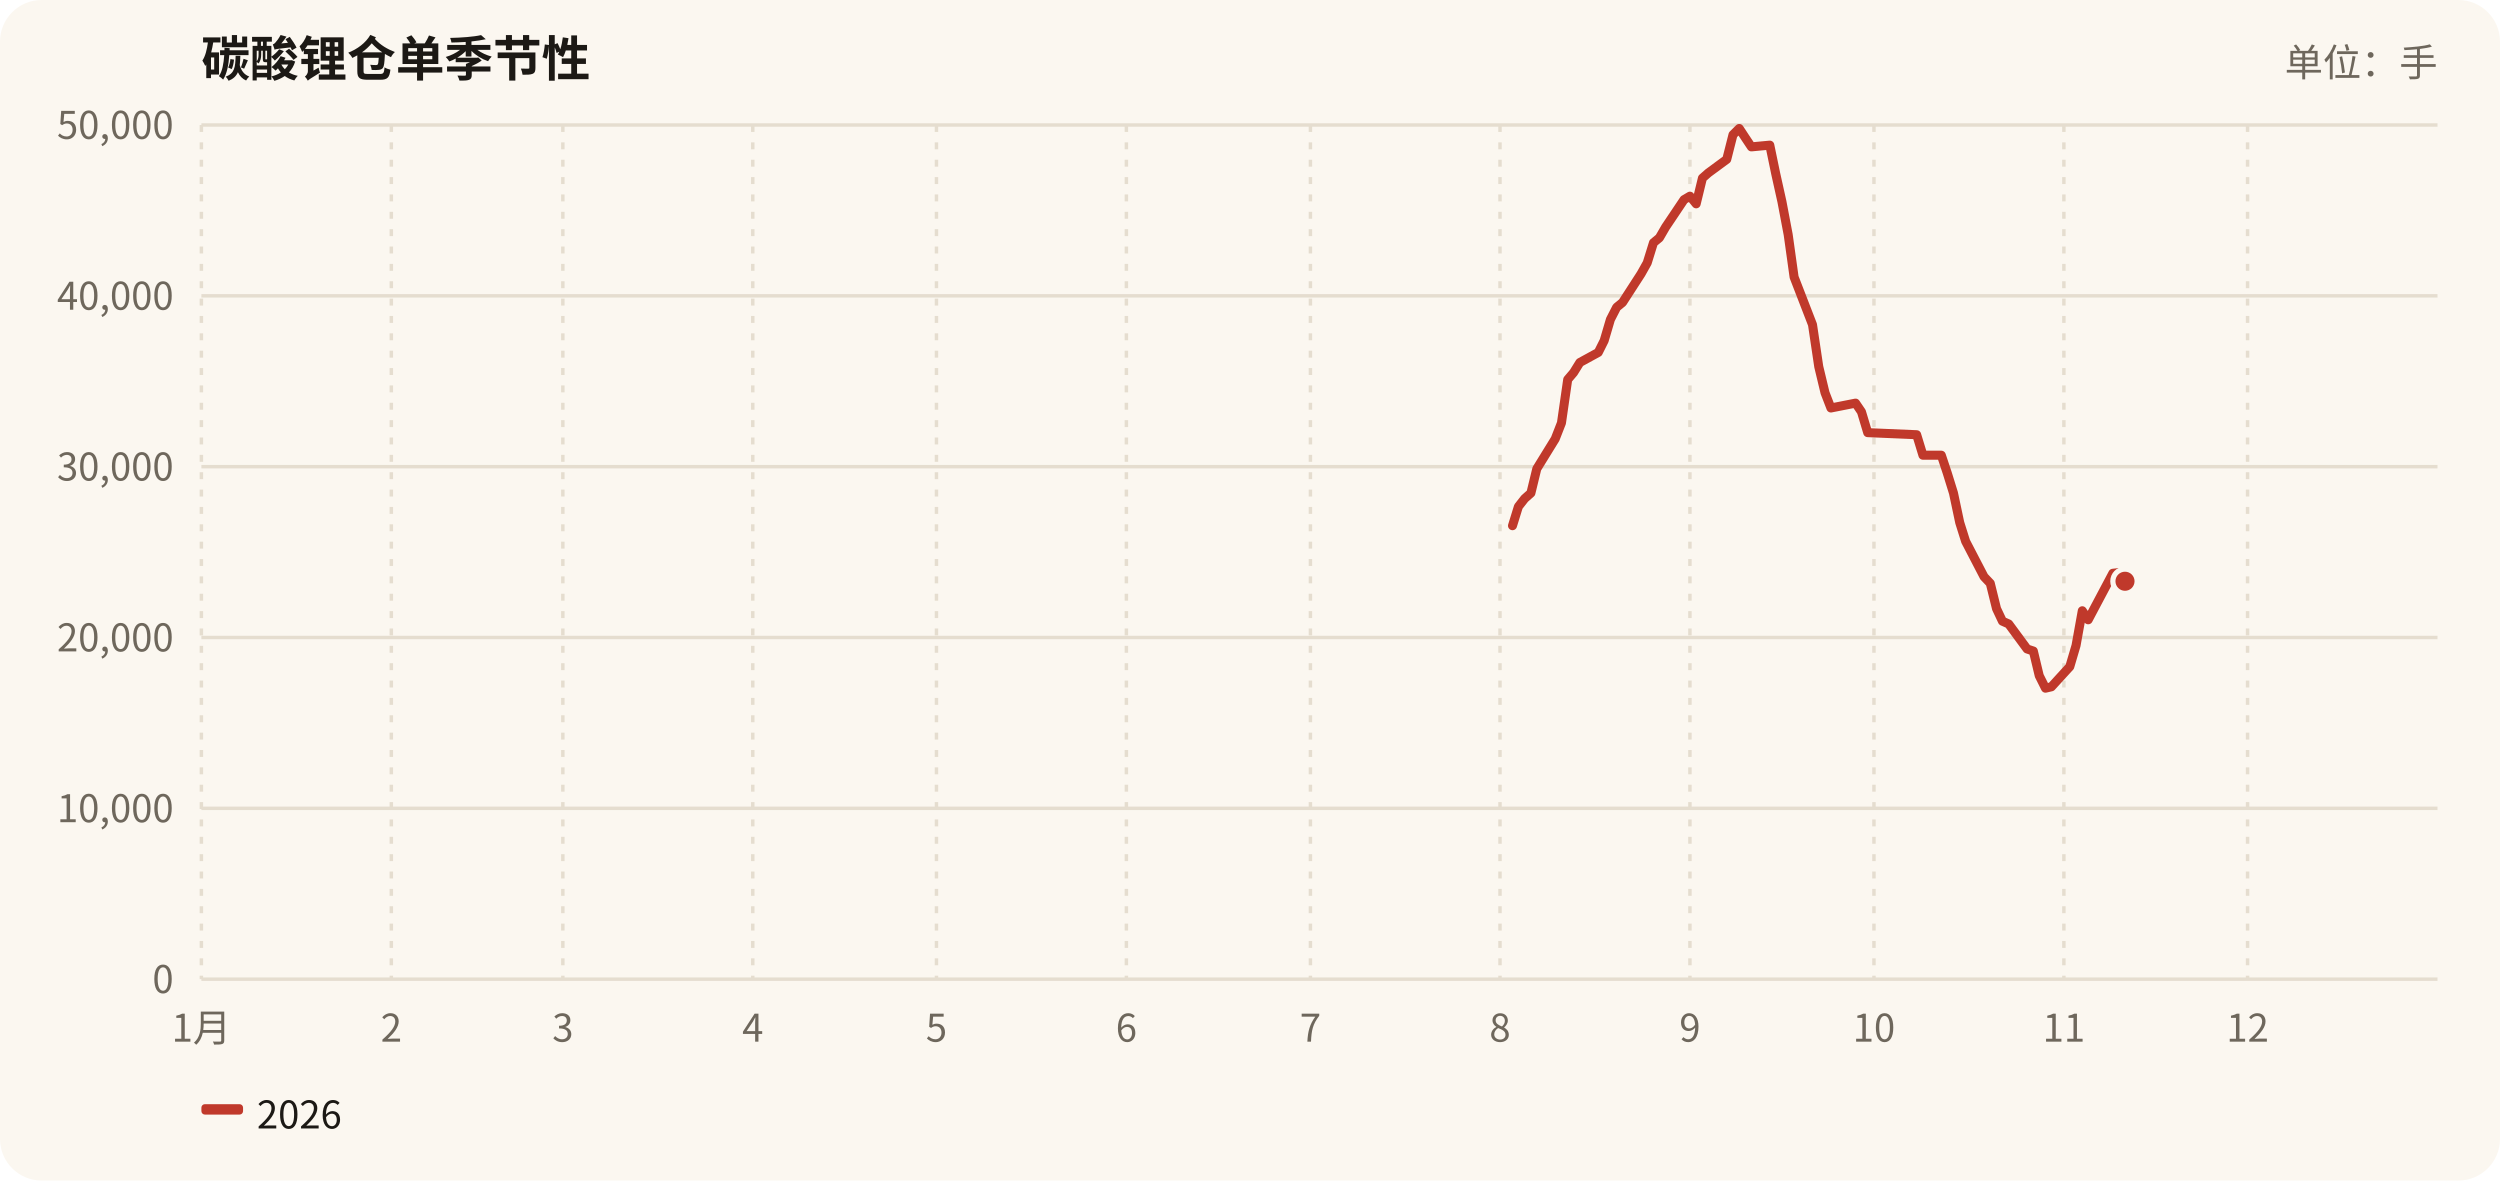
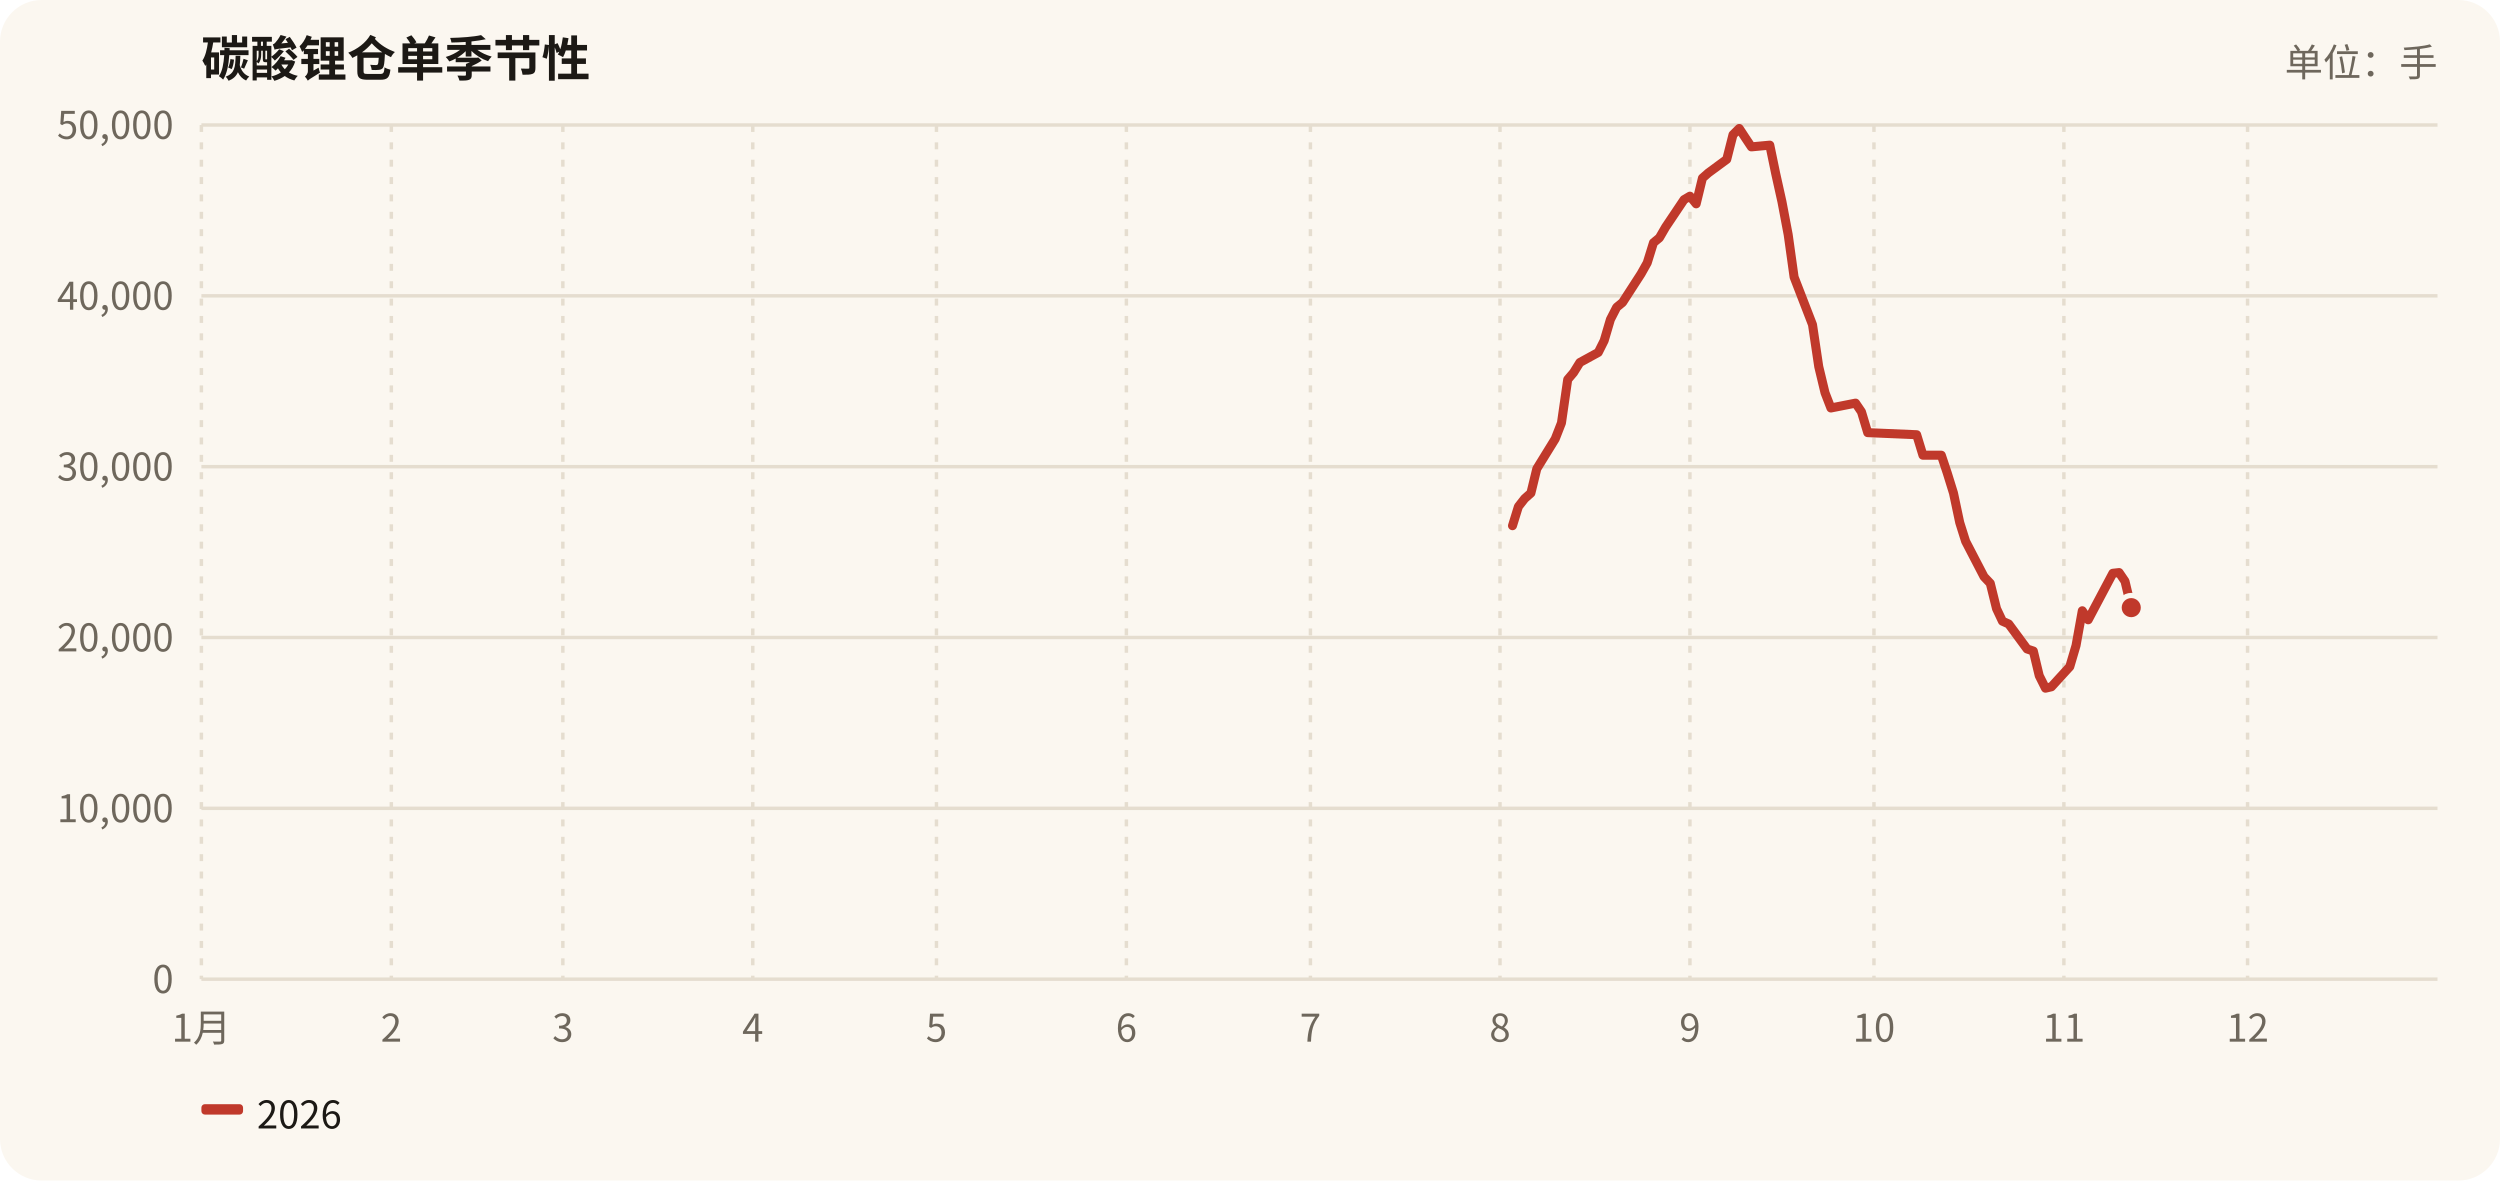
<svg xmlns="http://www.w3.org/2000/svg" viewBox="0 0 720 340" width="100%" height="auto" class="season-svg" role="img" aria-label="碳酸锂仓单季节性">
  <rect x="0" y="0" width="720" height="340" fill="var(--chart-bg,#fbf7f0)" rx="12" />
  <line x1="58" y1="282.0" x2="702" y2="282.0" stroke="var(--chart-grid,#e5ddcf)" stroke-width="1" />
  <text x="50" y="286.0" text-anchor="end" font-size="11" fill="var(--chart-muted,#6e675c)" font-family="Noto Sans CJK SC, Noto Sans SC, sans-serif">0</text>
  <line x1="58" y1="232.8" x2="702" y2="232.8" stroke="var(--chart-grid,#e5ddcf)" stroke-width="1" />
  <text x="50" y="236.8" text-anchor="end" font-size="11" fill="var(--chart-muted,#6e675c)" font-family="Noto Sans CJK SC, Noto Sans SC, sans-serif">10,000</text>
  <line x1="58" y1="183.6" x2="702" y2="183.6" stroke="var(--chart-grid,#e5ddcf)" stroke-width="1" />
  <text x="50" y="187.6" text-anchor="end" font-size="11" fill="var(--chart-muted,#6e675c)" font-family="Noto Sans CJK SC, Noto Sans SC, sans-serif">20,000</text>
  <line x1="58" y1="134.4" x2="702" y2="134.4" stroke="var(--chart-grid,#e5ddcf)" stroke-width="1" />
  <text x="50" y="138.4" text-anchor="end" font-size="11" fill="var(--chart-muted,#6e675c)" font-family="Noto Sans CJK SC, Noto Sans SC, sans-serif">30,000</text>
  <line x1="58" y1="85.2" x2="702" y2="85.2" stroke="var(--chart-grid,#e5ddcf)" stroke-width="1" />
  <text x="50" y="89.2" text-anchor="end" font-size="11" fill="var(--chart-muted,#6e675c)" font-family="Noto Sans CJK SC, Noto Sans SC, sans-serif">40,000</text>
  <line x1="58" y1="36.0" x2="702" y2="36.0" stroke="var(--chart-grid,#e5ddcf)" stroke-width="1" />
  <text x="50" y="40.0" text-anchor="end" font-size="11" fill="var(--chart-muted,#6e675c)" font-family="Noto Sans CJK SC, Noto Sans SC, sans-serif">50,000</text>
  <line x1="58.0" y1="36" x2="58.0" y2="282" stroke="var(--chart-grid,#e5ddcf)" stroke-width="1" stroke-dasharray="2 3" />
  <text x="58.0" y="300" text-anchor="middle" font-size="11" fill="var(--chart-muted,#6e675c)" font-family="Noto Sans CJK SC, Noto Sans SC, sans-serif">1月</text>
  <line x1="112.7" y1="36" x2="112.7" y2="282" stroke="var(--chart-grid,#e5ddcf)" stroke-width="1" stroke-dasharray="2 3" />
  <text x="112.7" y="300" text-anchor="middle" font-size="11" fill="var(--chart-muted,#6e675c)" font-family="Noto Sans CJK SC, Noto Sans SC, sans-serif">2</text>
  <line x1="162.1" y1="36" x2="162.1" y2="282" stroke="var(--chart-grid,#e5ddcf)" stroke-width="1" stroke-dasharray="2 3" />
  <text x="162.1" y="300" text-anchor="middle" font-size="11" fill="var(--chart-muted,#6e675c)" font-family="Noto Sans CJK SC, Noto Sans SC, sans-serif">3</text>
  <line x1="216.8" y1="36" x2="216.8" y2="282" stroke="var(--chart-grid,#e5ddcf)" stroke-width="1" stroke-dasharray="2 3" />
  <text x="216.8" y="300" text-anchor="middle" font-size="11" fill="var(--chart-muted,#6e675c)" font-family="Noto Sans CJK SC, Noto Sans SC, sans-serif">4</text>
  <line x1="269.7" y1="36" x2="269.7" y2="282" stroke="var(--chart-grid,#e5ddcf)" stroke-width="1" stroke-dasharray="2 3" />
  <text x="269.7" y="300" text-anchor="middle" font-size="11" fill="var(--chart-muted,#6e675c)" font-family="Noto Sans CJK SC, Noto Sans SC, sans-serif">5</text>
  <line x1="324.4" y1="36" x2="324.4" y2="282" stroke="var(--chart-grid,#e5ddcf)" stroke-width="1" stroke-dasharray="2 3" />
  <text x="324.4" y="300" text-anchor="middle" font-size="11" fill="var(--chart-muted,#6e675c)" font-family="Noto Sans CJK SC, Noto Sans SC, sans-serif">6</text>
  <line x1="377.4" y1="36" x2="377.4" y2="282" stroke="var(--chart-grid,#e5ddcf)" stroke-width="1" stroke-dasharray="2 3" />
  <text x="377.4" y="300" text-anchor="middle" font-size="11" fill="var(--chart-muted,#6e675c)" font-family="Noto Sans CJK SC, Noto Sans SC, sans-serif">7</text>
  <line x1="432.0" y1="36" x2="432.0" y2="282" stroke="var(--chart-grid,#e5ddcf)" stroke-width="1" stroke-dasharray="2 3" />
  <text x="432.0" y="300" text-anchor="middle" font-size="11" fill="var(--chart-muted,#6e675c)" font-family="Noto Sans CJK SC, Noto Sans SC, sans-serif">8</text>
  <line x1="486.7" y1="36" x2="486.7" y2="282" stroke="var(--chart-grid,#e5ddcf)" stroke-width="1" stroke-dasharray="2 3" />
  <text x="486.7" y="300" text-anchor="middle" font-size="11" fill="var(--chart-muted,#6e675c)" font-family="Noto Sans CJK SC, Noto Sans SC, sans-serif">9</text>
  <line x1="539.7" y1="36" x2="539.7" y2="282" stroke="var(--chart-grid,#e5ddcf)" stroke-width="1" stroke-dasharray="2 3" />
  <text x="539.7" y="300" text-anchor="middle" font-size="11" fill="var(--chart-muted,#6e675c)" font-family="Noto Sans CJK SC, Noto Sans SC, sans-serif">10</text>
  <line x1="594.4" y1="36" x2="594.4" y2="282" stroke="var(--chart-grid,#e5ddcf)" stroke-width="1" stroke-dasharray="2 3" />
  <text x="594.4" y="300" text-anchor="middle" font-size="11" fill="var(--chart-muted,#6e675c)" font-family="Noto Sans CJK SC, Noto Sans SC, sans-serif">11</text>
  <line x1="647.3" y1="36" x2="647.3" y2="282" stroke="var(--chart-grid,#e5ddcf)" stroke-width="1" stroke-dasharray="2 3" />
  <text x="647.3" y="300" text-anchor="middle" font-size="11" fill="var(--chart-muted,#6e675c)" font-family="Noto Sans CJK SC, Noto Sans SC, sans-serif">12</text>
-   <path d="M 435.6,151.4 L 437.3,145.9 L 439.1,143.6 L 440.9,142.0 L 442.6,135.0 L 447.9,126.4 L 449.7,121.8 L 451.5,109.3 L 453.2,107.3 L 455.0,104.4 L 460.3,101.5 L 462.0,98.1 L 463.8,92.0 L 465.6,88.5 L 467.3,87.1 L 472.6,78.9 L 474.4,75.7 L 476.2,69.9 L 477.9,68.5 L 479.7,65.4 L 485.0,57.5 L 486.7,56.5 L 488.5,58.7 L 490.3,51.3 L 492.0,49.8 L 497.3,45.9 L 499.1,38.8 L 500.9,37.0 L 502.6,39.6 L 504.4,42.3 L 509.7,41.8 L 511.4,50.0 L 513.2,58.1 L 515.0,67.6 L 516.7,79.8 L 522.0,93.5 L 523.8,105.6 L 525.6,113.1 L 527.3,117.5 L 534.4,116.1 L 536.1,118.6 L 537.9,124.6 L 552.0,125.2 L 553.8,131.1 L 559.1,131.1 L 560.8,136.2 L 562.6,142.0 L 564.4,150.5 L 566.1,155.9 L 571.4,166.1 L 573.2,168.0 L 575.0,175.3 L 576.7,178.9 L 578.5,179.7 L 583.8,186.9 L 585.6,187.5 L 587.3,194.6 L 589.1,198.2 L 590.8,197.8 L 596.1,192.0 L 597.9,185.9 L 599.7,175.9 L 601.4,178.5 L 603.2,175.1 L 608.5,165.1 L 610.3,164.9 L 612.0,167.4" fill="none" stroke="#c0392b" stroke-width="2.6" stroke-linejoin="round" stroke-linecap="round" />
-   <circle cx="612.0" cy="167.4" r="3.5" fill="#c0392b" stroke="var(--chart-bg,#fbf7f0)" stroke-width="1.5" />
+   <path d="M 435.6,151.4 L 437.3,145.9 L 439.1,143.6 L 440.9,142.0 L 442.6,135.0 L 447.9,126.4 L 449.7,121.8 L 451.5,109.3 L 453.2,107.3 L 455.0,104.4 L 460.3,101.5 L 462.0,98.1 L 463.8,92.0 L 465.6,88.5 L 467.3,87.1 L 472.6,78.9 L 474.4,75.7 L 476.2,69.9 L 477.9,68.5 L 479.7,65.4 L 485.0,57.5 L 486.7,56.5 L 488.5,58.7 L 490.3,51.3 L 492.0,49.8 L 497.3,45.9 L 499.1,38.8 L 500.9,37.0 L 502.6,39.6 L 504.4,42.3 L 509.7,41.8 L 511.4,50.0 L 513.2,58.1 L 515.0,67.6 L 516.7,79.8 L 522.0,93.5 L 523.8,105.6 L 525.6,113.1 L 527.3,117.5 L 534.4,116.1 L 536.1,118.6 L 537.9,124.6 L 552.0,125.2 L 553.8,131.1 L 559.1,131.1 L 560.8,136.2 L 562.6,142.0 L 564.4,150.5 L 566.1,155.9 L 571.4,166.1 L 573.2,168.0 L 575.0,175.3 L 576.7,178.9 L 578.5,179.7 L 583.8,186.9 L 585.6,187.5 L 587.3,194.6 L 589.1,198.2 L 590.8,197.8 L 596.1,192.0 L 597.9,185.9 L 599.7,175.9 L 601.4,178.5 L 603.2,175.1 L 608.5,165.1 L 610.3,164.9 L 612.0,167.4 L 613.8,175.0" fill="none" stroke="#c0392b" stroke-width="2.6" stroke-linejoin="round" stroke-linecap="round" />
+   <circle cx="613.8" cy="175.0" r="3.5" fill="#c0392b" stroke="var(--chart-bg,#fbf7f0)" stroke-width="1.5" />
  <text x="58" y="22" font-size="14" font-weight="650" fill="var(--chart-ink,#1c1915)" font-family="Noto Sans CJK SC, Noto Sans SC, sans-serif">碳酸锂仓单季节性</text>
  <text x="702" y="22" text-anchor="end" font-size="11" fill="var(--chart-muted,#6e675c)" font-family="Noto Sans CJK SC, Noto Sans SC, sans-serif">单位：手</text>
  <rect x="58" y="318" width="12" height="3" rx="1" fill="#c0392b" />
  <text x="74" y="325" font-size="11" fill="var(--chart-ink,#1c1915)" font-family="Noto Sans CJK SC, Noto Sans SC, sans-serif">2026</text>
</svg>
